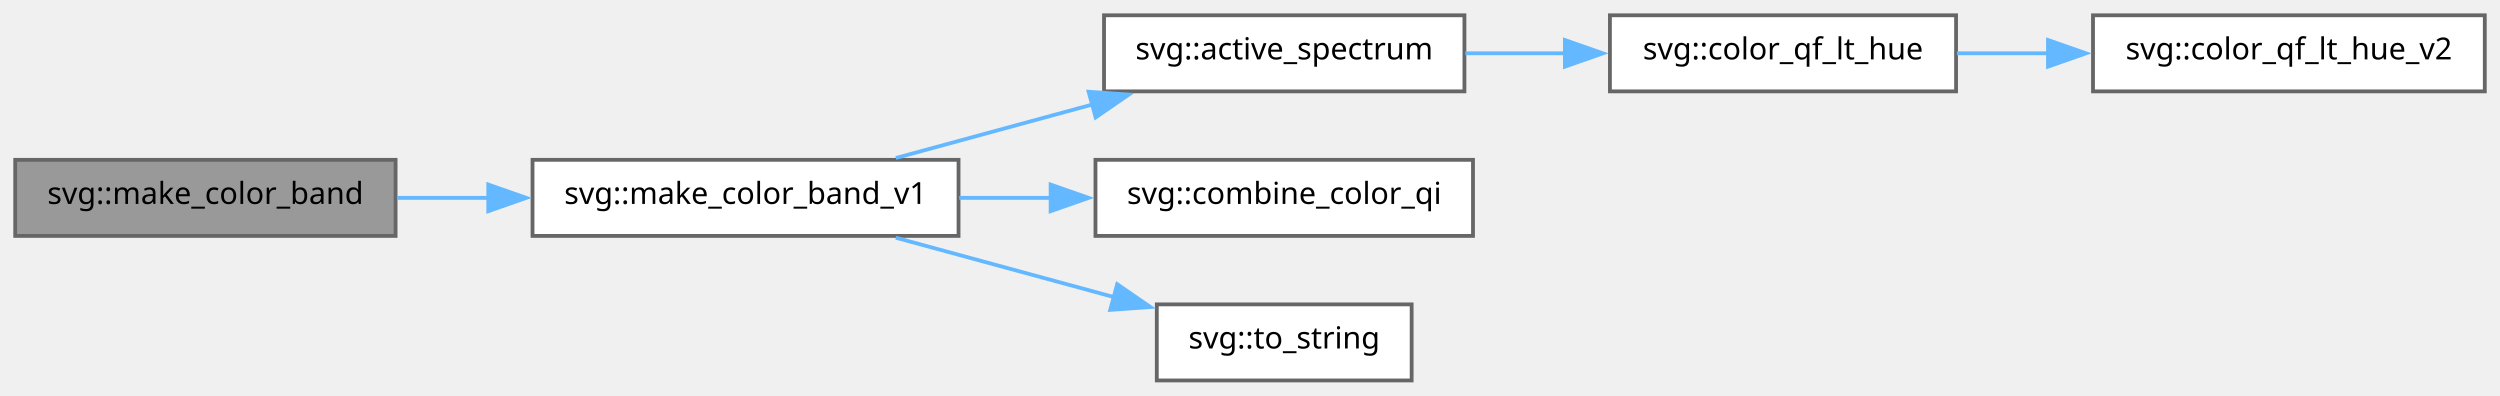
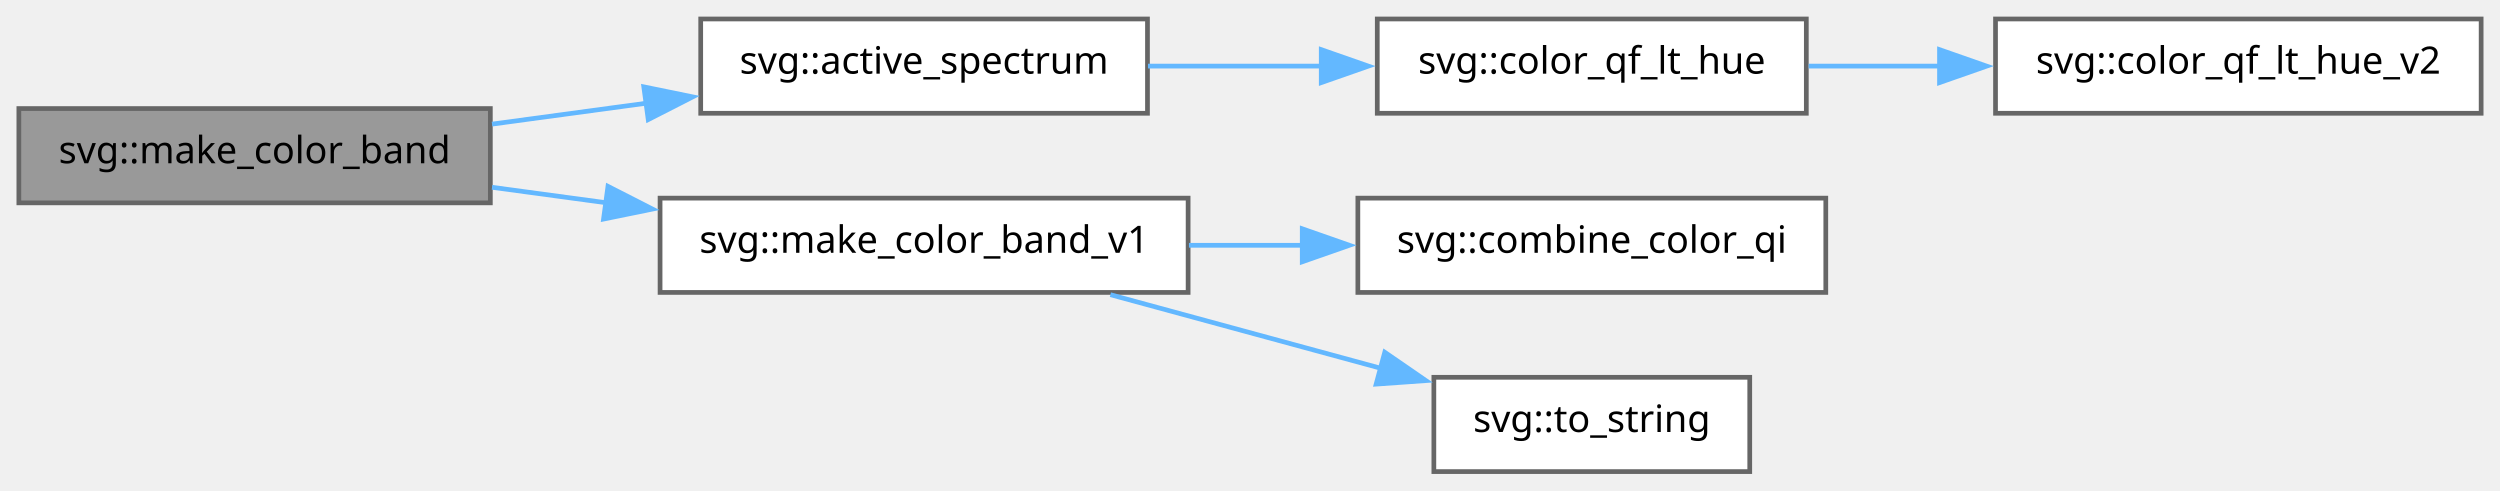
- <svg xmlns="http://www.w3.org/2000/svg" xmlns:xlink="http://www.w3.org/1999/xlink" width="657pt" height="104pt" viewBox="0.00 0.00 657.25 104.00">
+ <svg xmlns="http://www.w3.org/2000/svg" xmlns:xlink="http://www.w3.org/1999/xlink" width="530pt" height="104pt" viewBox="0.00 0.00 530.25 104.00">
  <g id="graph0" class="graph" transform="scale(1 1) rotate(0) translate(4 100)">
    <g id="Node000001" class="node">
      <g id="a_Node000001">
        <a xlink:title="Forwarding function.">
-           <polygon fill="#999999" stroke="#666666" points="100,-58 0,-58 0,-38 100,-38 100,-58" />
-           <text text-anchor="middle" x="50" y="-46.4" font-family="SourceSans" font-size="8.00">svg::make_color_band</text>
+           <polygon fill="#999999" stroke="#666666" points="100,-77 0,-77 0,-57 100,-57 100,-77" />
+           <text text-anchor="middle" x="50" y="-65.4" font-family="SourceSans" font-size="8.00">svg::make_color_band</text>
        </a>
      </g>
    </g>
    <g id="Node000002" class="node">
      <g id="a_Node000002">
-         <a xlink:href="namespacesvg.html#ac3cec274899f85d3b3c828bb2e75e3b8" target="_top" xlink:title=" ">
-           <polygon fill="white" stroke="#666666" points="248,-58 136,-58 136,-38 248,-38 248,-58" />
-           <text text-anchor="middle" x="192" y="-46.4" font-family="SourceSans" font-size="8.00">svg::make_color_band_v1</text>
+         <a xlink:href="namespacesvg.html#a86299e1b709e10d8ddbe9fe4e5231dc5" target="_top" xlink:title="Set and Get working spectrum, aka default palette. NB: If colorbands are being used,...">
+           <polygon fill="white" stroke="#666666" points="239.38,-96 144.62,-96 144.62,-76 239.38,-76 239.38,-96" />
+           <text text-anchor="middle" x="192" y="-84.4" font-family="SourceSans" font-size="8.00">svg::active_spectrum</text>
        </a>
      </g>
    </g>
    <g id="edge1_Node000001_Node000002" class="edge">
      <g id="a_edge1_Node000001_Node000002">
        <a xlink:title=" ">
-           <path fill="none" stroke="#63b8ff" d="M100.36,-48C108.17,-48 116.36,-48 124.49,-48" />
-           <polygon fill="#63b8ff" stroke="#63b8ff" points="124.37,-51.5 134.37,-48 124.37,-44.5 124.37,-51.5" />
+           <path fill="none" stroke="#63b8ff" d="M100.36,-73.7C110.99,-75.14 122.32,-76.68 133.25,-78.16" />
+           <polygon fill="#63b8ff" stroke="#63b8ff" points="132.55,-81.6 142.93,-79.48 133.49,-74.66 132.55,-81.6" />
+         </a>
+       </g>
+     </g>
+     <g id="Node000005" class="node">
+       <g id="a_Node000005">
+         <a xlink:href="namespacesvg.html#a80195ef46b7ed340c7a3f2a4b5eb6874" target="_top" xlink:title=" ">
+           <polygon fill="white" stroke="#666666" points="248,-58 136,-58 136,-38 248,-38 248,-58" />
+           <text text-anchor="middle" x="192" y="-46.4" font-family="SourceSans" font-size="8.00">svg::make_color_band_v1</text>
+         </a>
+       </g>
+     </g>
+     <g id="edge4_Node000001_Node000005" class="edge">
+       <g id="a_edge4_Node000001_Node000005">
+         <a xlink:title=" ">
+           <path fill="none" stroke="#63b8ff" d="M100.36,-60.3C108.17,-59.24 116.36,-58.13 124.49,-57.03" />
+           <polygon fill="#63b8ff" stroke="#63b8ff" points="124.95,-60.5 134.39,-55.68 124.01,-53.56 124.95,-60.5" />
        </a>
      </g>
    </g>
    <g id="Node000003" class="node">
      <g id="a_Node000003">
-         <a xlink:href="namespacesvg.html#afbb69e6e3429f0e574994b3a761d2a30" target="_top" xlink:title="Set and Get working spectrum, aka default palette.">
-           <polygon fill="white" stroke="#666666" points="381,-96 286.25,-96 286.25,-76 381,-76 381,-96" />
-           <text text-anchor="middle" x="333.62" y="-84.4" font-family="SourceSans" font-size="8.00">svg::active_spectrum</text>
+         <a xlink:href="namespacesvg.html#a6ef86da421061b502a4cec162970c4e9" target="_top" xlink:title="Forwarding function.">
+           <polygon fill="white" stroke="#666666" points="379.12,-96 288.12,-96 288.12,-76 379.12,-76 379.12,-96" />
+           <text text-anchor="middle" x="333.62" y="-84.4" font-family="SourceSans" font-size="8.00">svg::color_qf_lt_hue</text>
        </a>
      </g>
    </g>
    <g id="edge2_Node000002_Node000003" class="edge">
      <g id="a_edge2_Node000002_Node000003">
        <a xlink:title=" ">
-           <path fill="none" stroke="#63b8ff" d="M231.52,-58.48C247.55,-62.85 266.34,-67.96 283.35,-72.59" />
-           <polygon fill="#63b8ff" stroke="#63b8ff" points="282.2,-75.9 292.77,-75.15 284.04,-69.15 282.2,-75.9" />
+           <path fill="none" stroke="#63b8ff" d="M239.49,-86C251.28,-86 264.06,-86 276.27,-86" />
+           <polygon fill="#63b8ff" stroke="#63b8ff" points="276.24,-89.5 286.24,-86 276.24,-82.5 276.24,-89.5" />
+         </a>
+       </g>
+     </g>
+     <g id="Node000004" class="node">
+       <g id="a_Node000004">
+         <a xlink:href="namespacesvg.html#a804d33f9f3d2f0debdcfc4317f5b8487" target="_top" xlink:title=" ">
+           <polygon fill="white" stroke="#666666" points="522.25,-96 419.25,-96 419.25,-76 522.25,-76 522.25,-96" />
+           <text text-anchor="middle" x="470.75" y="-84.4" font-family="SourceSans" font-size="8.00">svg::color_qf_lt_hue_v2</text>
+         </a>
+       </g>
+     </g>
+     <g id="edge3_Node000003_Node000004" class="edge">
+       <g id="a_edge3_Node000003_Node000004">
+         <a xlink:title=" ">
+           <path fill="none" stroke="#63b8ff" d="M379.62,-86C388.57,-86 398.12,-86 407.53,-86" />
+           <polygon fill="#63b8ff" stroke="#63b8ff" points="407.37,-89.5 417.37,-86 407.37,-82.5 407.37,-89.5" />
        </a>
      </g>
    </g>
    <g id="Node000006" class="node">
      <g id="a_Node000006">
        <a xlink:href="namespacesvg.html#abcad3fe27275ca32d7db21d8475f66ae" target="_top" xlink:title=" ">
          <polygon fill="white" stroke="#666666" points="383.25,-58 284,-58 284,-38 383.25,-38 383.25,-58" />
          <text text-anchor="middle" x="333.62" y="-46.4" font-family="SourceSans" font-size="8.00">svg::combine_color_qi</text>
        </a>
      </g>
    </g>
-     <g id="edge5_Node000002_Node000006" class="edge">
-       <g id="a_edge5_Node000002_Node000006">
+     <g id="edge5_Node000005_Node000006" class="edge">
+       <g id="a_edge5_Node000005_Node000006">
        <a xlink:title=" ">
          <path fill="none" stroke="#63b8ff" d="M248.18,-48C256.16,-48 264.41,-48 272.48,-48" />
          <polygon fill="#63b8ff" stroke="#63b8ff" points="272.21,-51.5 282.21,-48 272.21,-44.5 272.21,-51.5" />
        </a>
      </g>
    </g>
    <g id="Node000007" class="node">
      <g id="a_Node000007">
        <a xlink:href="namespacesvg.html#a36b1c48ad4601b205790e3772ad0a7b6" target="_top" xlink:title=" ">
          <polygon fill="white" stroke="#666666" points="367.12,-20 300.12,-20 300.12,0 367.12,0 367.12,-20" />
          <text text-anchor="middle" x="333.62" y="-8.4" font-family="SourceSans" font-size="8.00">svg::to_string</text>
        </a>
      </g>
    </g>
-     <g id="edge6_Node000002_Node000007" class="edge">
-       <g id="a_edge6_Node000002_Node000007">
+     <g id="edge6_Node000005_Node000007" class="edge">
+       <g id="a_edge6_Node000005_Node000007">
        <a xlink:title=" ">
          <path fill="none" stroke="#63b8ff" d="M231.52,-37.52C249.3,-32.68 270.5,-26.91 288.88,-21.91" />
          <polygon fill="#63b8ff" stroke="#63b8ff" points="289.71,-25.31 298.44,-19.3 287.88,-18.55 289.71,-25.31" />
        </a>
      </g>
    </g>
-     <g id="Node000004" class="node">
-       <g id="a_Node000004">
-         <a xlink:href="namespacesvg.html#a6ef86da421061b502a4cec162970c4e9" target="_top" xlink:title="Forwarding function.">
-           <polygon fill="white" stroke="#666666" points="510.25,-96 419.25,-96 419.25,-76 510.25,-76 510.25,-96" />
-           <text text-anchor="middle" x="464.75" y="-84.4" font-family="SourceSans" font-size="8.00">svg::color_qf_lt_hue</text>
-         </a>
-       </g>
-     </g>
-     <g id="edge3_Node000003_Node000004" class="edge">
-       <g id="a_edge3_Node000003_Node000004">
-         <a xlink:title=" ">
-           <path fill="none" stroke="#63b8ff" d="M381.24,-86C389.78,-86 398.77,-86 407.56,-86" />
-           <polygon fill="#63b8ff" stroke="#63b8ff" points="407.41,-89.5 417.41,-86 407.41,-82.5 407.41,-89.5" />
-         </a>
-       </g>
-     </g>
-     <g id="Node000005" class="node">
-       <g id="a_Node000005">
-         <a xlink:href="namespacesvg.html#a804d33f9f3d2f0debdcfc4317f5b8487" target="_top" xlink:title=" ">
-           <polygon fill="white" stroke="#666666" points="649.25,-96 546.25,-96 546.25,-76 649.25,-76 649.25,-96" />
-           <text text-anchor="middle" x="597.75" y="-84.4" font-family="SourceSans" font-size="8.00">svg::color_qf_lt_hue_v2</text>
-         </a>
-       </g>
-     </g>
-     <g id="edge4_Node000004_Node000005" class="edge">
-       <g id="a_edge4_Node000004_Node000005">
-         <a xlink:title=" ">
-           <path fill="none" stroke="#63b8ff" d="M510.47,-86C518.22,-86 526.42,-86 534.54,-86" />
-           <polygon fill="#63b8ff" stroke="#63b8ff" points="534.42,-89.5 544.42,-86 534.42,-82.5 534.42,-89.5" />
-         </a>
-       </g>
-     </g>
  </g>
</svg>
